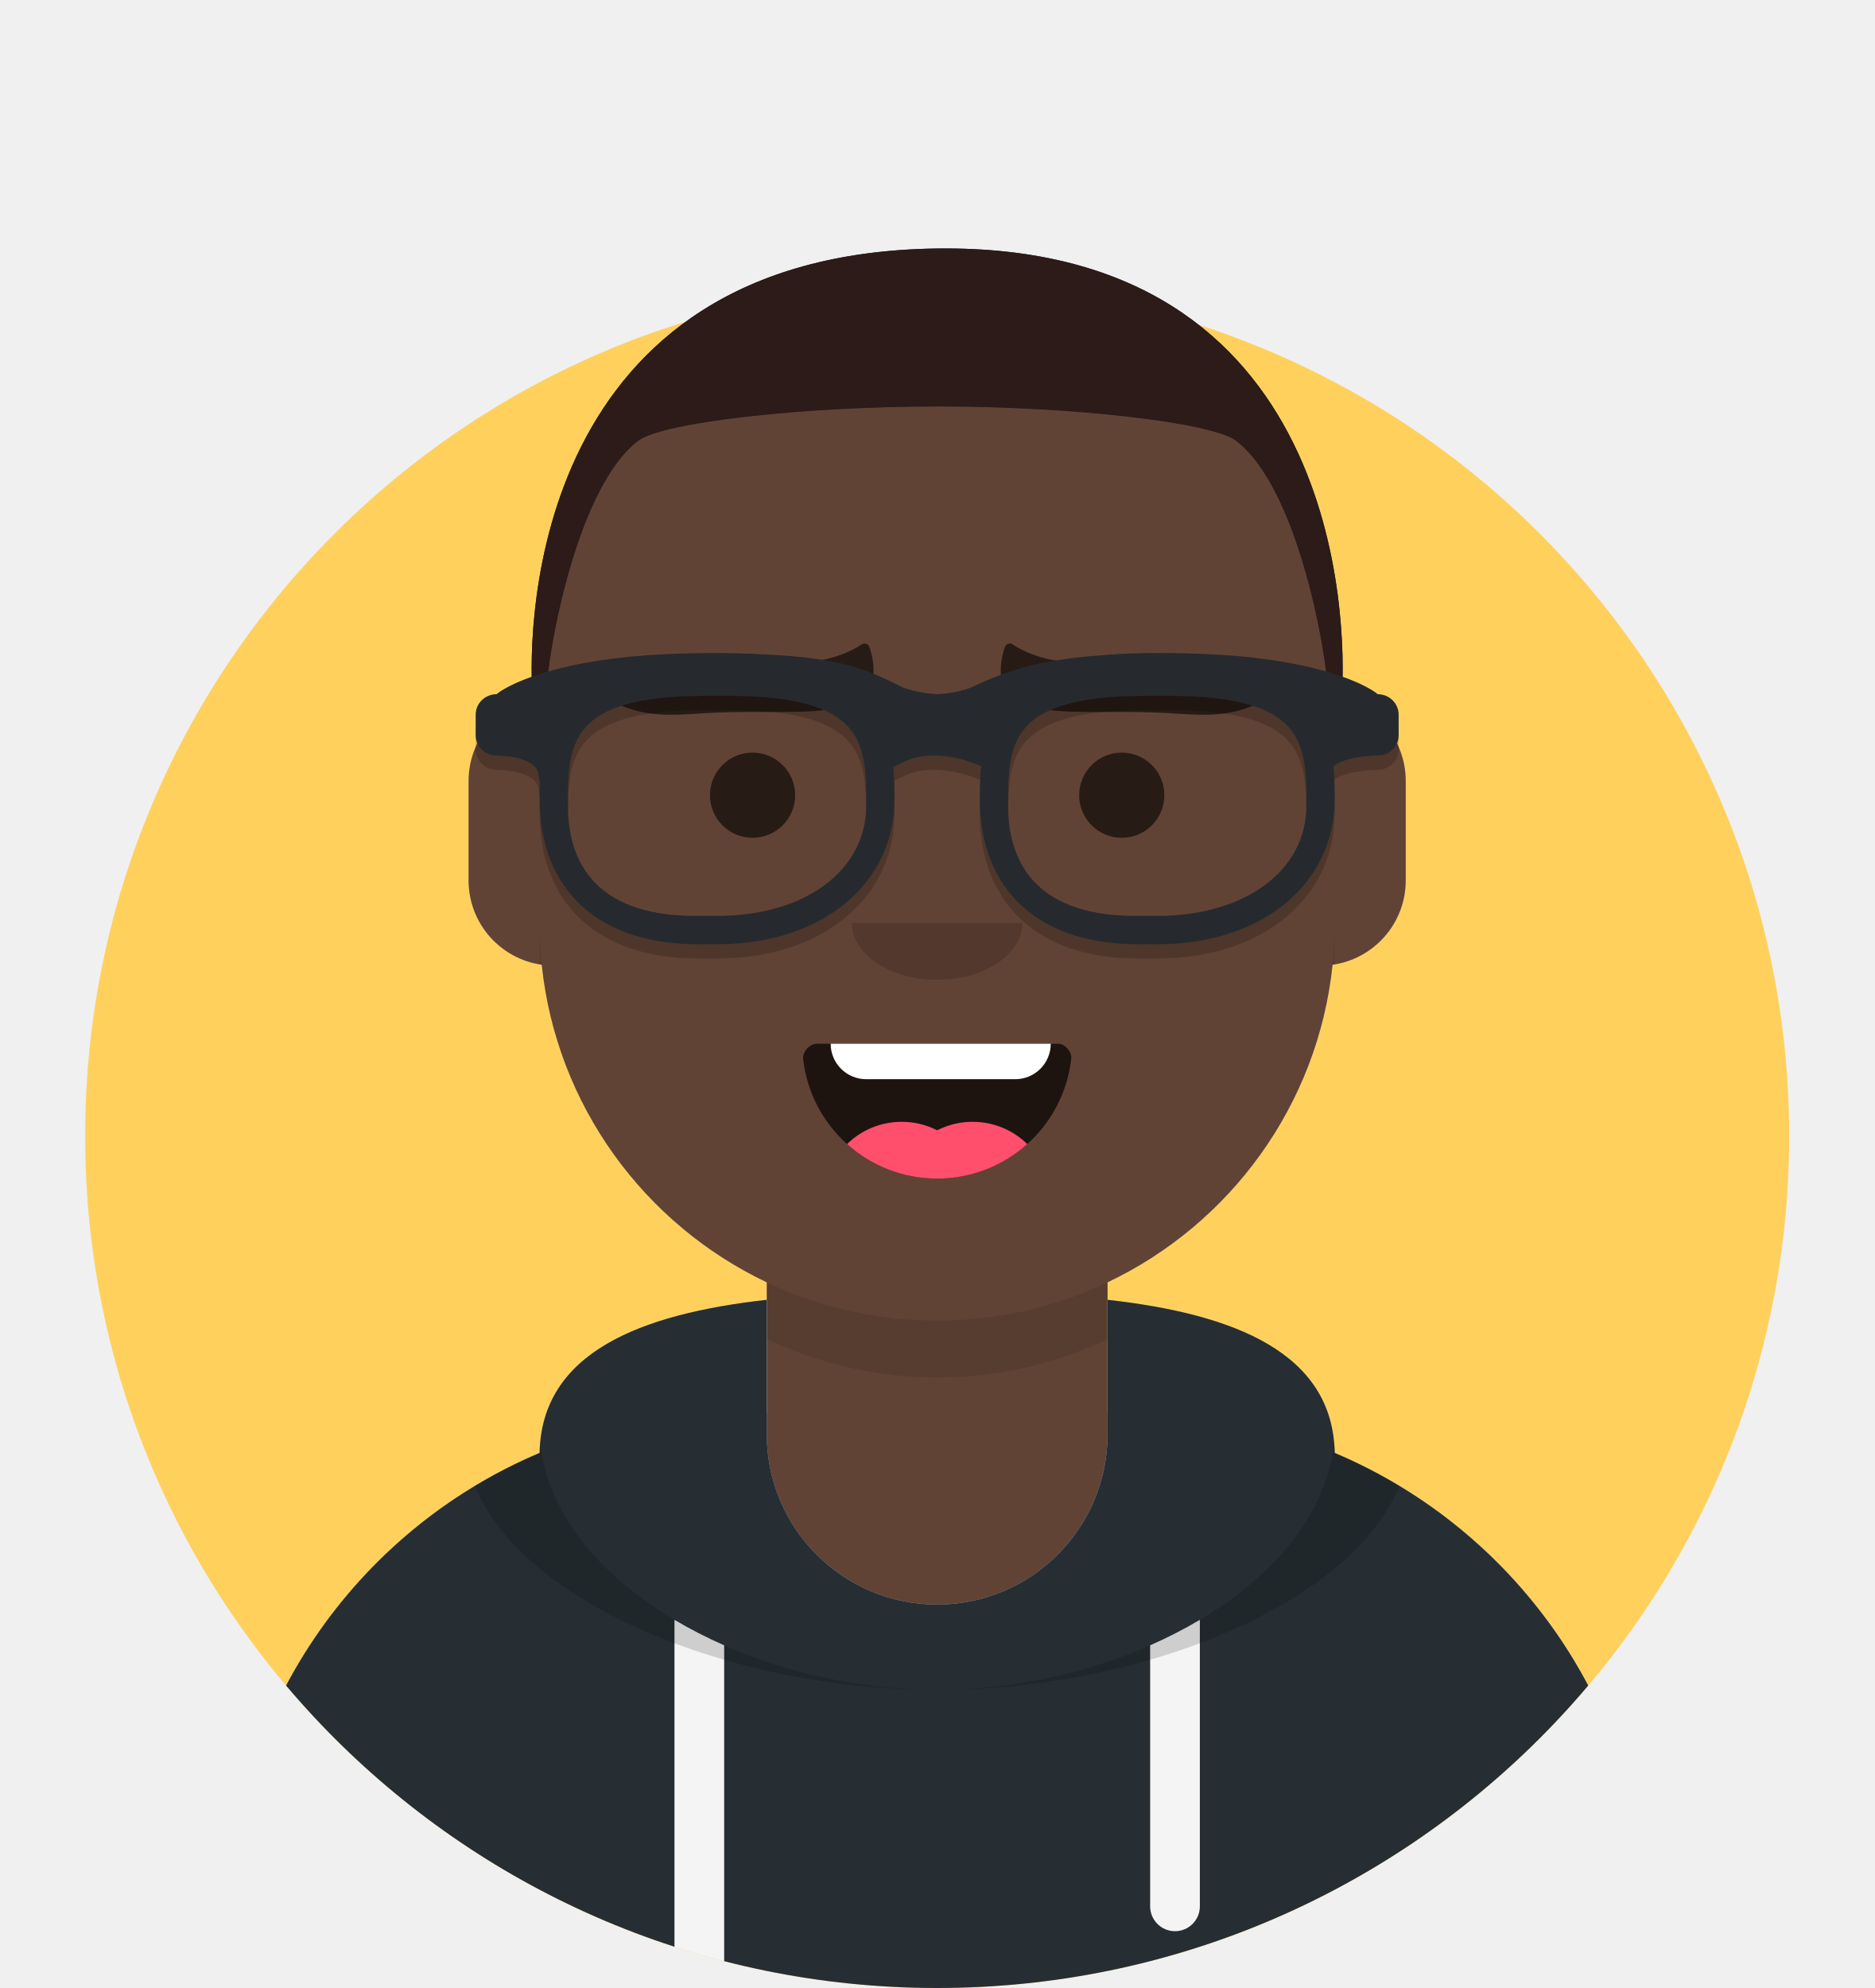
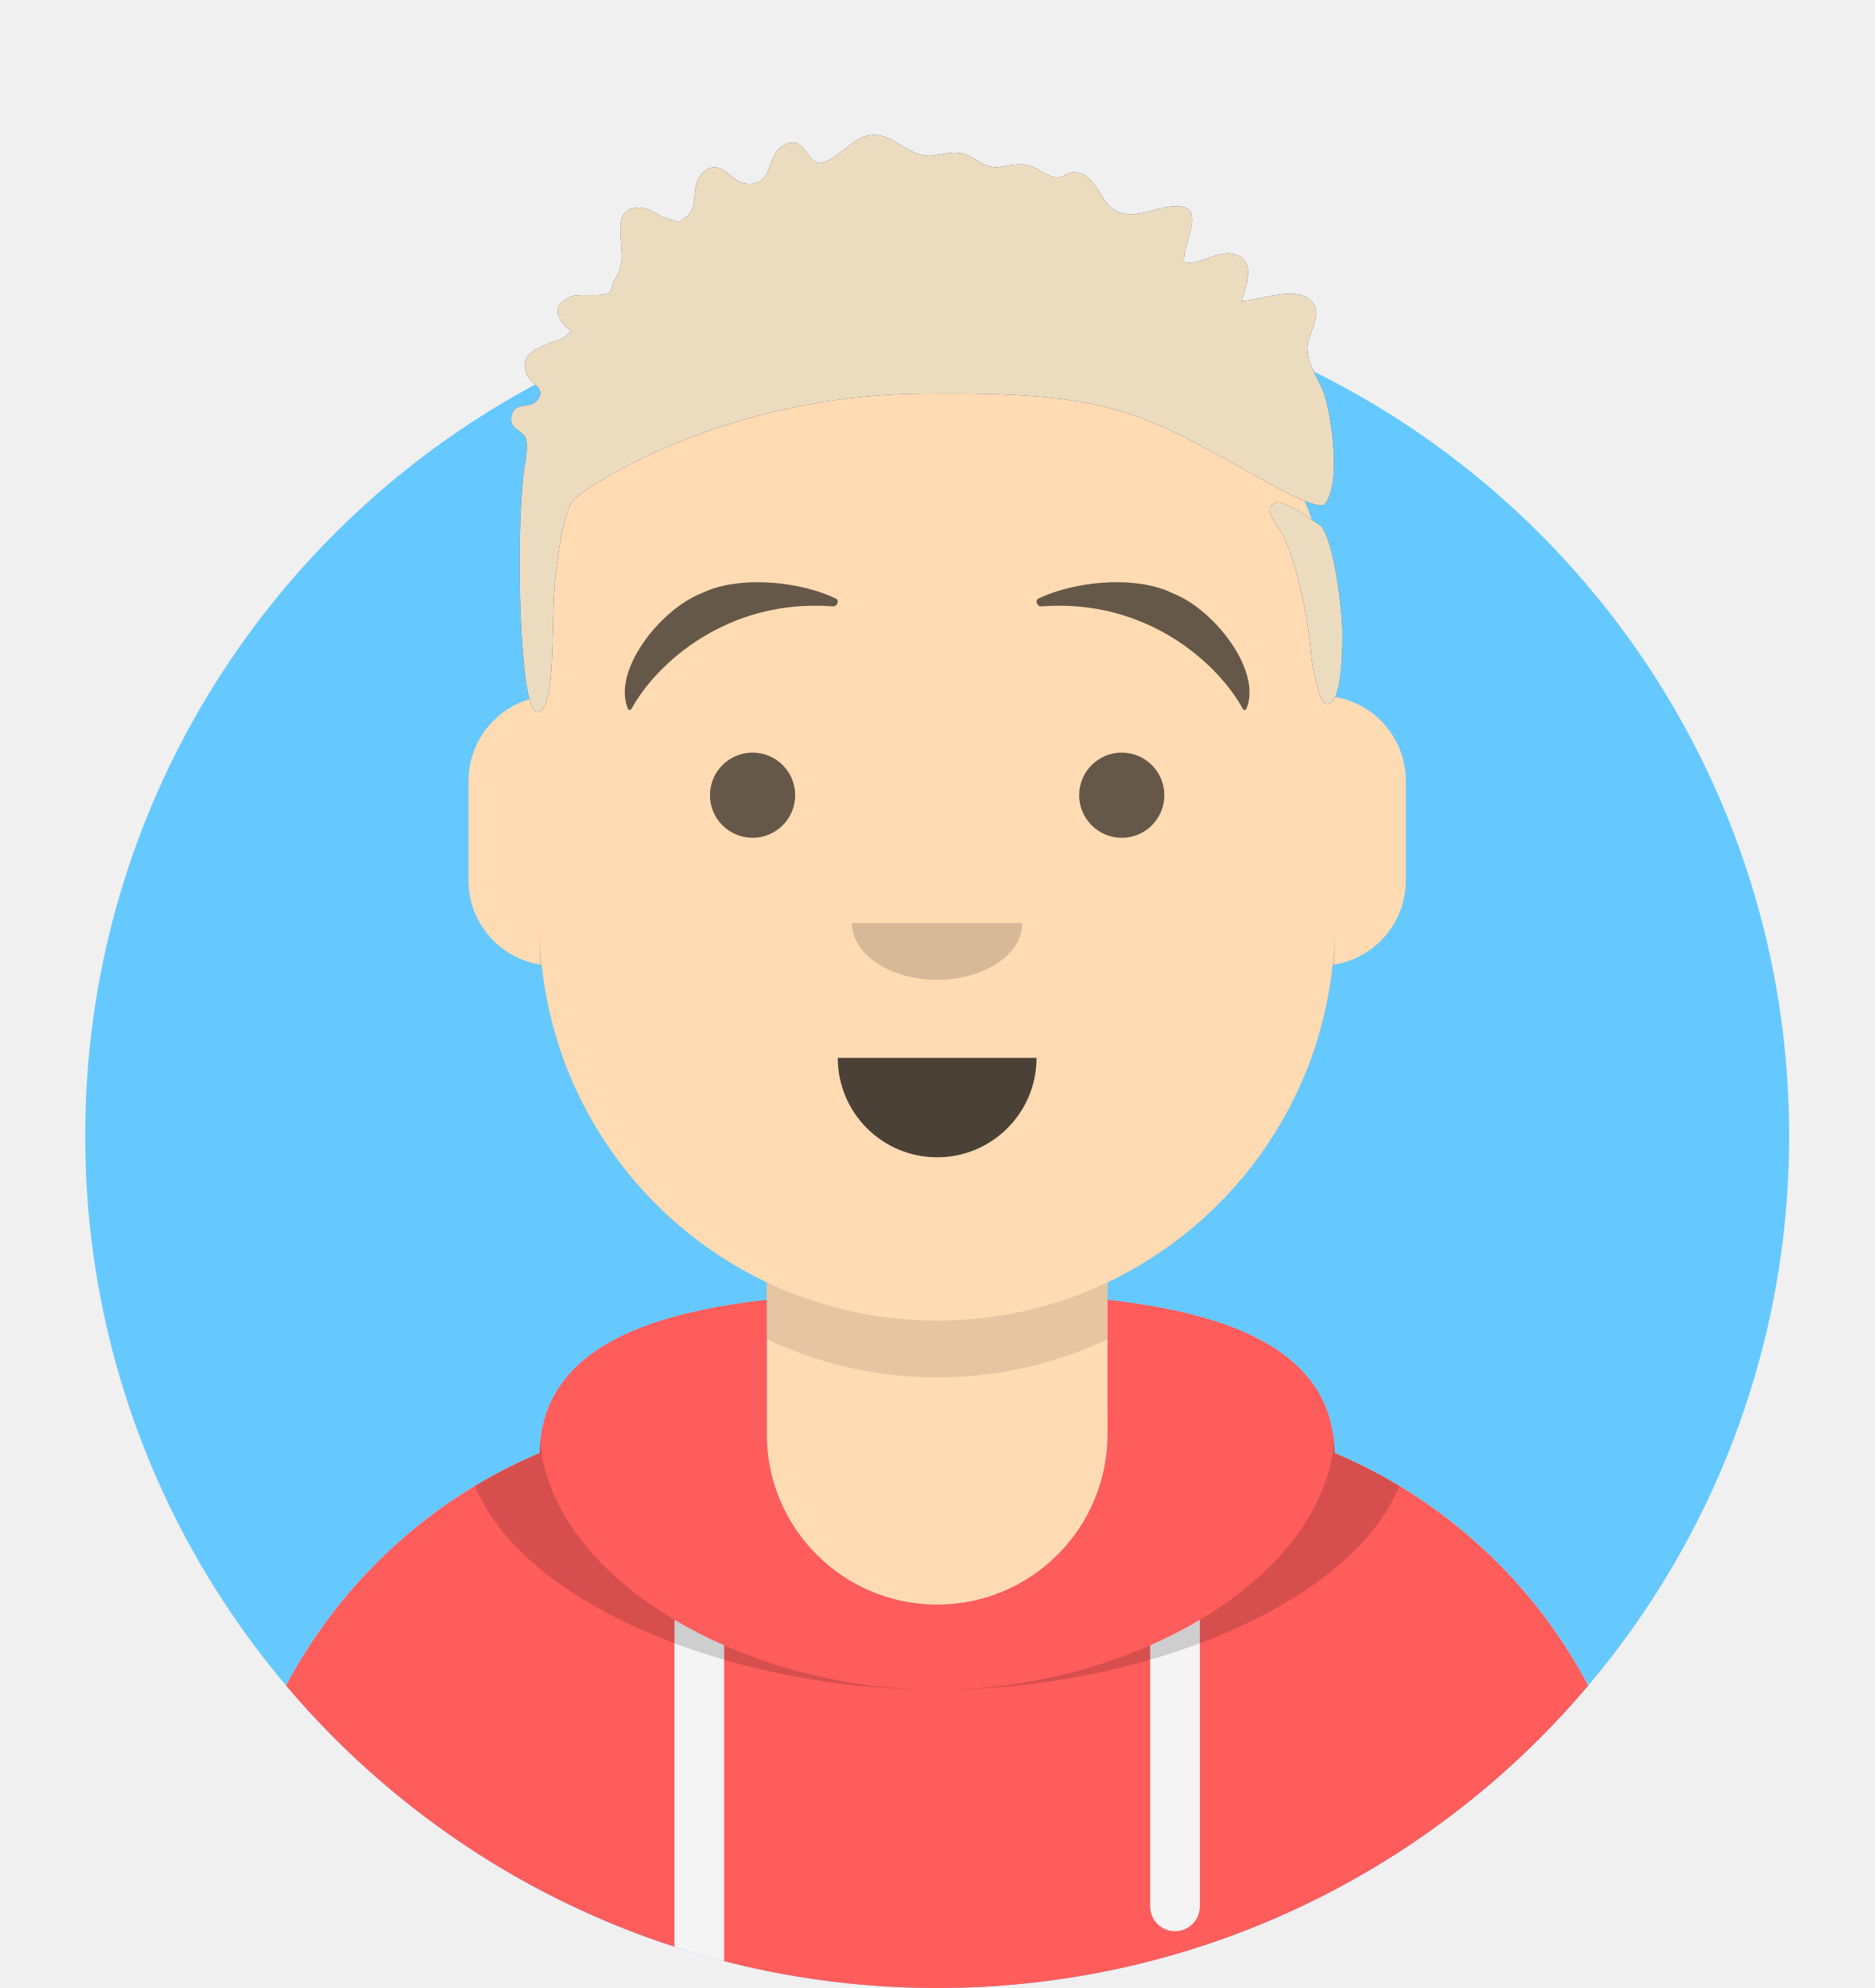
<svg xmlns="http://www.w3.org/2000/svg" xmlns:xlink="http://www.w3.org/1999/xlink" width="264px" height="280px" viewBox="0 0 264 280" version="1.1">
  <defs>
    <circle id="react-path-1" cx="120" cy="120" r="120" />
    <path d="M12,160 C12,226.274 65.726,280 132,280 C198.274,280 252,226.274 252,160 L264,160 L264,-1.42108547e-14 L-3.19744231e-14,-1.42108547e-14 L-3.19744231e-14,160 L12,160 Z" id="react-path-2" />
    <path d="M124,144.611 L124,163 L128,163 L128,163 C167.765,163 200,195.235 200,235 L200,244 L0,244 L0,235 C-4.86974701e-15,195.235 32.235,163 72,163 L72,163 L76,163 L76,144.611 C58.763,136.422 46.372,119.687 44.305,99.881 C38.48,99.058 34,94.052 34,88 L34,74 C34,68.054 38.325,63.118 44,62.166 L44,56 L44,56 C44,25.072 69.072,5.68137151e-15 100,0 L100,0 L100,0 C130.928,-5.68137151e-15 156,25.072 156,56 L156,62.166 C161.675,63.118 166,68.054 166,74 L166,88 C166,94.052 161.52,99.058 155.695,99.881 C153.628,119.687 141.237,136.422 124,144.611 Z" id="react-path-3" />
  </defs>
  <g id="Avataaar" stroke="none" stroke-width="1" fill="none" fill-rule="evenodd">
    <g transform="translate(-825, -1100)" id="Avataaar/Circle">
      <g transform="translate(825, 1100)">
        <g id="Circle" stroke-width="1" fill-rule="evenodd" transform="translate(12, 40)">
          <mask id="react-mask-4" fill="white">
            <use xlink:href="#react-path-1" />
          </mask>
          <use id="Circle-Background" fill="#E6E6E6" xlink:href="#react-path-1" />
-           <g id="Color/Palette/Blue-01" mask="url(#react-mask-4)" fill="#FFD15C">
+           <g id="Color/Palette/Blue-01" mask="url(#react-mask-4)" fill="#65C9FF">
            <rect id="🖍Color" x="0" y="0" width="240" height="240" />
          </g>
        </g>
        <mask id="react-mask-5" fill="white">
          <use xlink:href="#react-path-2" />
        </mask>
        <g id="Mask" />
        <g id="Avataaar" stroke-width="1" fill-rule="evenodd" mask="url(#react-mask-5)">
          <g id="Body" transform="translate(32, 36)">
            <mask id="react-mask-6" fill="white">
              <use xlink:href="#react-path-3" />
            </mask>
            <use fill="#D0C6AC" xlink:href="#react-path-3" />
-             <g id="Skin/👶🏽-03-Brown" mask="url(#react-mask-6)" fill="#614335">
+             <g id="Skin/👶🏽-03-Brown" mask="url(#react-mask-6)" fill="#FFDBB4">
              <g transform="translate(0, 0)" id="Color">
                <rect x="0" y="0" width="264" height="280" />
              </g>
            </g>
            <path d="M156,79 L156,102 C156,132.928 130.928,158 100,158 C69.072,158 44,132.928 44,102 L44,79 L44,94 C44,124.928 69.072,150 100,150 C130.928,150 156,124.928 156,94 L156,79 Z" id="Neck-Shadow" fill-opacity="0.1" fill="#000000" mask="url(#react-mask-6)" />
          </g>
          <g id="Clothing/Hoodie" transform="translate(0, 170)">
            <defs>
-               <path d="M108,13.071 C90.081,15.076 76.28,20.552 76.004,34.645 C50.146,45.568 32,71.165 32,100.999 L32,100.999 L32,110 L232,110 L232,100.999 C232,71.165 213.854,45.568 187.996,34.645 C187.72,20.552 173.919,15.076 156,13.071 L156,32 L156,32 C156,45.255 145.255,56 132,56 L132,56 C118.745,56 108,45.255 108,32 L108,13.071 Z" id="react-path-107" />
+               <path d="M108,13.071 C90.081,15.076 76.28,20.552 76.004,34.645 C50.146,45.568 32,71.165 32,100.999 L32,100.999 L32,110 L232,110 L232,100.999 C232,71.165 213.854,45.568 187.996,34.645 C187.72,20.552 173.919,15.076 156,13.071 L156,32 L156,32 C156,45.255 145.255,56 132,56 L132,56 C118.745,56 108,45.255 108,32 L108,13.071 Z" id="react-path-1475" />
            </defs>
-             <mask id="react-mask-108" fill="white">
-               <use xlink:href="#react-path-107" />
+             <mask id="react-mask-1476" fill="white">
+               <use xlink:href="#react-path-1475" />
            </mask>
-             <use id="Hoodie" fill="#B7C1DB" fill-rule="evenodd" xlink:href="#react-path-107" />
-             <g id="Color/Palette/Gray-01" mask="url(#react-mask-108)" fill-rule="evenodd" fill="#262E33">
+             <use id="Hoodie" fill="#B7C1DB" fill-rule="evenodd" xlink:href="#react-path-1475" />
+             <g id="Color/Palette/Gray-01" mask="url(#react-mask-1476)" fill-rule="evenodd" fill="#FF5C5C">
              <rect id="🖍Color" x="0" y="0" width="264" height="110" />
            </g>
-             <path d="M102,61.739 L102,110 L95,110 L95,58.15 C97.204,59.46 99.547,60.661 102,61.739 Z M169,58.15 L169,98.5 C169,100.433 167.433,102 165.5,102 C163.567,102 162,100.433 162,98.5 L162,61.739 C164.453,60.661 166.796,59.46 169,58.15 Z" id="Straps" fill="#F4F4F4" fill-rule="evenodd" mask="url(#react-mask-108)" />
-             <path d="M90.96,12.724 C75.909,15.571 65.5,21.243 65.5,32.308 C65.5,52.02 98.538,68 132,68 C165.462,68 198.5,52.02 198.5,32.308 C198.5,21.243 188.091,15.571 173.04,12.724 C182.125,16.074 188,21.706 188,31.077 C188,51.469 160.179,68 132,68 C103.821,68 76,51.469 76,31.077 C76,21.706 81.875,16.074 90.96,12.724 Z" id="Shadow" fill-opacity="0.16" fill="#000000" fill-rule="evenodd" mask="url(#react-mask-108)" />
+             <path d="M102,61.739 L102,110 L95,110 L95,58.15 C97.204,59.46 99.547,60.661 102,61.739 Z M169,58.15 L169,98.5 C169,100.433 167.433,102 165.5,102 C163.567,102 162,100.433 162,98.5 L162,61.739 C164.453,60.661 166.796,59.46 169,58.15 Z" id="Straps" fill="#F4F4F4" fill-rule="evenodd" mask="url(#react-mask-1476)" />
+             <path d="M90.96,12.724 C75.909,15.571 65.5,21.243 65.5,32.308 C65.5,52.02 98.538,68 132,68 C165.462,68 198.5,52.02 198.5,32.308 C198.5,21.243 188.091,15.571 173.04,12.724 C182.125,16.074 188,21.706 188,31.077 C188,51.469 160.179,68 132,68 C103.821,68 76,51.469 76,31.077 C76,21.706 81.875,16.074 90.96,12.724 Z" id="Shadow" fill-opacity="0.16" fill="#000000" fill-rule="evenodd" mask="url(#react-mask-1476)" />
          </g>
          <g id="Face" transform="translate(76, 82)" fill="#000000">
-             <g id="Mouth/Smile" transform="translate(2, 52)">
-               <defs>
-                 <path d="M35.118,15.128 C36.176,24.62 44.226,32 54,32 C63.804,32 71.874,24.574 72.892,15.04 C72.974,14.273 72.117,13 71.043,13 C56.149,13 44.738,13 37.087,13 C36.007,13 35.012,14.178 35.118,15.128 Z" id="react-path-99" />
-               </defs>
-               <mask id="react-mask-100" fill="white">
-                 <use xlink:href="#react-path-99" />
-               </mask>
-               <use id="Mouth" fill-opacity="0.7" fill="#000000" fill-rule="evenodd" xlink:href="#react-path-99" />
-               <rect id="Teeth" fill="#FFFFFF" fill-rule="evenodd" mask="url(#react-mask-100)" x="39" y="2" width="31" height="16" rx="5" />
-               <g id="Tongue" stroke-width="1" fill-rule="evenodd" mask="url(#react-mask-100)" fill="#FF4F6D">
-                 <g transform="translate(38, 24)">
-                   <circle cx="11" cy="11" r="11" />
-                   <circle cx="21" cy="11" r="11" />
-                 </g>
-               </g>
+             <g id="Mouth/Default" transform="translate(2, 52)" fill-opacity="0.7">
+               <path d="M40,15 C40,22.732 46.268,29 54,29 L54,29 C61.732,29 68,22.732 68,15" id="Mouth" />
            </g>
            <g id="Nose/Default" transform="translate(28, 40)" fill-opacity="0.16">
              <path d="M16,8 C16,12.418 21.373,16 28,16 L28,16 C34.627,16 40,12.418 40,8" id="Nose" />
            </g>
            <g id="Eyes/Default-😀" transform="translate(0, 8)" fill-opacity="0.6">
              <circle id="Eye" cx="30" cy="22" r="6" />
              <circle id="Eye" cx="82" cy="22" r="6" />
            </g>
-             <g id="Eyebrow/Natural/Flat-Natural" fill-opacity="0.6">
-               <path d="M38.569,10.702 C33.587,11.238 28.655,11.134 23.656,11.101 C19.823,11.076 15.92,10.689 12.325,12.509 C11.636,12.857 7.877,14.945 8.003,16.011 C8.104,16.863 12.013,18.064 12.717,18.284 C16.428,19.445 19.924,18.928 23.687,18.57 C28.302,18.132 32.914,18.175 37.532,17.874 C40.642,17.672 45.422,16.977 46.829,13.148 C47.253,11.995 46.815,9.734 46.307,8.506 C46.105,8.018 45.563,7.85 45.169,8.149 C43.756,9.222 40.985,10.443 38.569,10.702" id="Fill-10" transform="translate(27.5, 13.5) rotate(2) translate(-27.5, -13.5) " />
-               <path d="M95.569,10.702 C90.587,11.238 85.655,11.134 80.656,11.101 C76.823,11.076 72.92,10.689 69.325,12.509 C68.636,12.857 64.877,14.945 65.003,16.011 C65.104,16.863 69.013,18.064 69.717,18.284 C73.428,19.445 76.924,18.928 80.687,18.57 C85.302,18.132 89.914,18.175 94.532,17.874 C97.642,17.672 102.422,16.977 103.829,13.148 C104.253,11.995 103.815,9.734 103.307,8.506 C103.105,8.018 102.563,7.85 102.169,8.149 C100.756,9.222 97.985,10.443 95.569,10.702" id="Fill-10" transform="translate(84.5, 13.5) scale(-1, 1) rotate(2) translate(-84.5, -13.5) " />
+             <g id="Eyebrow/Natural/Raised-Excited-Natural" fill-opacity="0.6">
+               <path d="M22.766,1.578 L23.677,1.176 C28.919,-0.905 36.865,-0.033 41.723,2.299 C42.29,2.571 41.902,3.452 41.321,3.407 C26.402,2.256 16.358,11.553 12.946,17.847 C12.845,18.034 12.539,18.055 12.464,17.881 C10.156,12.562 16.913,3.896 22.766,1.578 Z" id="Eye-Browse-Reddit" />
+               <path d="M80.766,1.578 L81.677,1.176 C86.919,-0.905 94.865,-0.033 99.723,2.299 C100.29,2.571 99.902,3.452 99.321,3.407 C84.402,2.256 74.358,11.553 70.946,17.847 C70.845,18.034 70.539,18.055 70.464,17.881 C68.156,12.562 74.913,3.896 80.766,1.578 Z" id="Eye-Browse-Reddit" transform="translate(85, 9) scale(-1, 1) translate(-85, -9) " />
            </g>
          </g>
          <g id="Top" stroke-width="1" fill-rule="evenodd">
            <defs>
-               <rect id="react-path-310" x="0" y="0" width="264" height="280" />
-               <path d="M1,64 C1.347,65.488 2.673,65.223 3,64 C2.537,62.446 6.296,35.248 16,28 C19.618,25.483 39.008,23.232 58.313,23.246 C77.409,23.259 96.421,25.511 100,28 C109.704,35.248 113.463,62.446 113,64 C113.327,65.223 114.653,65.488 115,64 C115.719,53.702 115,0.274 58,1 C1,1.726 0.281,53.702 1,64 Z" id="react-path-311" />
-               <filter x="-0.8%" y="-2.0%" width="101.5%" height="108.0%" filterUnits="objectBoundingBox" id="react-filter-307">
-                 <feOffset dx="0" dy="2" in="SourceAlpha" result="shadowOffsetOuter1" />
-                 <feColorMatrix values="0 0 0 0 0   0 0 0 0 0   0 0 0 0 0  0 0 0 0.16 0" type="matrix" in="shadowOffsetOuter1" result="shadowMatrixOuter1" />
-                 <feMerge>
-                   <feMergeNode in="shadowMatrixOuter1" />
-                   <feMergeNode in="SourceGraphic" />
-                 </feMerge>
-               </filter>
+               <rect id="react-path-1565" x="0" y="0" width="264" height="280" />
+               <path d="M65.18,77.737 C67.363,76.105 80.407,75.479 82.758,74.089 C83.492,73.655 84.061,73.216 84.5,72.78 C84.939,73.216 85.509,73.655 86.242,74.089 C88.593,75.479 101.637,76.105 103.82,77.737 C106.03,79.391 107.644,83.185 107.467,86.151 C107.255,89.71 103.361,98.203 93.672,99.181 C91.558,96.828 88.237,95.31 84.5,95.31 C80.763,95.31 77.442,96.828 75.328,99.181 C65.639,98.203 61.745,89.71 61.533,86.151 C61.357,83.185 62.97,79.391 65.18,77.737 M103.142,94.906 C103.143,94.906 103.145,94.905 103.146,94.905 C103.144,94.905 103.143,94.906 103.142,94.906 M65.845,94.901 C65.849,94.903 65.857,94.906 65.862,94.908 C65.857,94.906 65.851,94.903 65.845,94.901 M144.863,55.985 C144.474,50.03 143.278,44.152 142.234,38.286 C141.953,36.707 140.424,26 139.735,26 C139.502,35.109 138.702,44.08 137.67,53.139 C137.361,55.848 137.038,58.556 136.825,61.274 C136.654,63.47 136.96,66.122 136.428,68.246 C135.749,70.952 132.348,73.478 129.703,74.411 C123.103,76.737 117.598,67.108 111.961,64.291 C104.643,60.635 92.064,59.764 84.582,64.53 C76.936,59.764 64.357,60.635 57.039,64.291 C51.402,67.108 45.897,76.737 39.297,74.411 C36.652,73.478 33.25,70.952 32.572,68.246 C32.04,66.122 32.346,63.47 32.175,61.274 C31.962,58.556 31.639,55.848 31.33,53.139 C30.298,44.08 29.497,35.109 29.265,26 C28.576,26 27.047,36.707 26.766,38.286 C25.722,44.152 24.526,50.03 24.138,55.985 C23.739,62.105 24.215,68.167 25.47,74.163 C26.069,77.028 26.769,79.876 27.519,82.704 C28.353,85.847 27.199,91.966 27.572,95.192 C28.279,101.296 31.154,113.2 34.383,118.451 C35.944,120.989 37.773,122.574 39.816,124.619 C41.783,126.588 42.604,129.64 44.726,131.737 C48.682,135.645 54.446,137.971 60.366,138.543 C65.677,143.05 74.506,146 84.5,146 C94.495,146 103.323,143.05 108.635,138.543 C114.554,137.971 120.318,135.645 124.274,131.737 C126.396,129.64 127.217,126.588 129.184,124.619 C131.226,122.574 133.056,120.989 134.617,118.451 C137.846,113.2 140.721,101.296 141.428,95.192 C141.801,91.966 140.647,85.847 141.481,82.704 C142.232,79.876 142.931,77.028 143.531,74.163 C144.785,68.167 145.261,62.105 144.863,55.985 Z" id="react-path-1566" />
+               <path d="M185.832,73.929 C187.589,74.917 188.98,84.828 189.048,88.618 C189.09,90.956 189.127,99.874 186.654,99.103 C185.901,98.868 184.752,94.147 184.588,91.384 C184.425,88.621 182.855,79.22 180.447,74.895 C179.896,73.906 178.321,72.171 179.002,71.335 C179.846,70.298 180.666,70.9 181.697,71.315 C182.812,71.764 185.634,73.818 185.832,73.929 Z M186.637,70.957 C185.891,71.919 180.796,69.218 178.671,68.044 C160.826,58.184 157.362,55.049 129.246,55.458 C101.13,55.867 81.867,69.04 80.784,70.387 C80.03,71.325 79.068,73.828 78.276,80.801 C77.485,87.773 78.495,100.278 75.63,100.263 C73.192,100.25 72.661,76.477 73.714,67.046 C73.875,65.598 74.498,63.008 74.047,61.706 C73.653,60.568 71.725,60.571 72.033,58.675 C72.383,56.517 74.558,57.589 75.506,56.557 C77.301,54.603 74.532,54.14 74.073,52.431 C73.391,49.889 75.363,49.234 77.14,48.431 C79.106,47.544 78.85,48.323 80.446,46.585 C78.315,45.022 77.544,42.894 80.462,41.752 C81.702,41.267 84.927,41.909 85.898,41.18 C86.151,40.99 86.251,39.901 86.407,39.678 C87.958,37.459 87.576,35.853 87.418,33.362 C87.289,31.324 87.306,29.453 89.747,29.25 C91.375,29.114 92.699,30.444 94.158,30.836 C95.777,31.271 95.169,31.588 96.437,30.715 C98.663,29.182 97.148,26.194 98.913,24.412 C101.336,21.966 102.924,25.551 104.869,25.822 C109.091,26.41 107.736,22.122 110.236,20.55 C113.224,18.674 113.513,22.801 115.379,22.948 C116.996,23.075 119.908,19.955 121.317,19.373 C125.5,17.647 127.572,22.504 131.554,21.884 C134.443,21.435 135.223,21.068 137.831,22.712 C140.362,24.307 140.963,23.166 143.829,23.144 C145.854,23.128 147.094,24.82 148.788,24.997 C149.632,25.085 150.441,24.205 151.348,24.26 C154.585,24.457 154.79,28.643 157.362,29.796 C159.712,30.849 162.474,29.369 164.807,29.095 C170.497,28.428 166.6,33.743 166.761,36.915 C168.994,37.436 171.262,35.351 173.485,35.735 C176.987,36.339 175.665,39.968 174.853,42.414 C177.28,42.371 183.613,39.678 185.185,43.122 C185.995,44.898 184.107,47.269 184.138,49.074 C184.181,51.616 186.049,53.719 186.709,56.124 C187.601,59.371 188.872,68.074 186.637,70.957 Z" id="react-path-1567" />
            </defs>
-             <mask id="react-mask-308" fill="white">
-               <use xlink:href="#react-path-310" />
+             <mask id="react-mask-1564" fill="white">
+               <use xlink:href="#react-path-1565" />
            </mask>
            <g id="Mask" />
-             <g id="Top/Short-Hair/The-Caesar" mask="url(#react-mask-308)">
+             <g id="Top/Short-Hair/Dreads-01" mask="url(#react-mask-1564)">
              <g transform="translate(-1, 0)">
-                 <g id="Hair" stroke-width="1" fill-rule="evenodd" transform="translate(75, 34)">
-                   <mask id="react-mask-309" fill="white">
-                     <use xlink:href="#react-path-311" />
+                 <g id="Hair" stroke-width="1" fill-rule="evenodd" transform="translate(1, 0)">
+                   <mask id="react-mask-1563" fill="white">
+                     <use xlink:href="#react-path-1567" />
                  </mask>
-                   <use id="Caesar" fill="#28354B" xlink:href="#react-path-311" />
-                   <g id="Skin/👶🏽-03-Brown" mask="url(#react-mask-309)" fill="#2C1B18">
+                   <use id="Dreads-With-Cut" fill="#2E3257" xlink:href="#react-path-1567" />
+                   <g id="Skin/👶🏽-03-Brown" mask="url(#react-mask-1563)" fill="#ECDCBF">
                    <g transform="translate(0, 0) " id="Color">
                      <rect x="0" y="0" width="264" height="280" />
                    </g>
-                   </g>
-                 </g>
-                 <g id="Top/_Resources/Prescription-02" fill="none" transform="translate(62, 85)" stroke-width="1">
-                   <defs>
-                     <filter x="-0.8%" y="-2.4%" width="101.5%" height="109.8%" filterUnits="objectBoundingBox" id="react-filter-312">
-                       <feOffset dx="0" dy="2" in="SourceAlpha" result="shadowOffsetOuter1" />
-                       <feColorMatrix values="0 0 0 0 0   0 0 0 0 0   0 0 0 0 0  0 0 0 0.2 0" type="matrix" in="shadowOffsetOuter1" result="shadowMatrixOuter1" />
-                       <feMerge>
-                         <feMergeNode in="shadowMatrixOuter1" />
-                         <feMergeNode in="SourceGraphic" />
-                       </feMerge>
-                     </filter>
-                   </defs>
-                   <g id="Wayfarers" filter="url(#react-filter-312)" transform="translate(6, 7)" fill="#252C2F">
-                     <path d="M34,41 L31.242,41 C17.315,41 9,33.336 9,20.5 C9,10.127 10.817,0 32.53,0 L35.47,0 C57.183,0 59,10.127 59,20.5 C59,32.569 48.721,41 34,41 Z M32.385,6 C13,6 13,12.841 13,21.502 C13,28.572 16.116,37 30.971,37 L34,37 C46.365,37 55,30.627 55,21.502 C55,12.841 55,6 35.615,6 L32.385,6 Z" id="Left" fill-rule="nonzero" />
-                     <path d="M96,41 L93.242,41 C79.315,41 71,33.336 71,20.5 C71,10.127 72.817,0 94.53,0 L97.47,0 C119.183,0 121,10.127 121,20.5 C121,32.569 110.721,41 96,41 Z M94.385,6 C75,6 75,12.841 75,21.502 C75,28.572 78.119,37 92.971,37 L96,37 C108.365,37 117,30.627 117,21.502 C117,12.841 117,6 97.615,6 L94.385,6 Z" id="Right" fill-rule="nonzero" />
-                     <path d="M2.955,5.772 C3.646,5.096 11.21,0 32.5,0 C50.351,0 54.13,1.853 59.85,4.652 L60.269,4.859 C60.667,4.999 62.7,5.69 65.079,5.766 C67.246,5.673 69.1,5.085 69.642,4.897 C76.17,1.722 82.561,0 97.5,0 C118.79,0 126.354,5.096 127.045,5.772 C128.679,5.772 130,7.062 130,8.657 L130,11.543 C130,13.139 128.679,14.429 127.045,14.429 C127.045,14.429 120.144,14.429 120.144,17.315 C120.144,20.2 118.182,13.139 118.182,11.543 L118.182,8.732 C114.579,7.353 108.128,4.786 97.5,4.786 C85.658,4.786 79.761,6.886 74.702,8.971 L74.759,9.108 L74.756,11.094 L72.539,16.444 L69.8,15.361 C69.556,15.264 69.028,15.09 68.296,14.91 C66.256,14.407 64.159,14.254 62.304,14.634 C61.624,14.774 60.992,14.984 60.413,15.267 L57.77,16.558 L55.127,11.396 L55.244,9.102 L55.325,8.907 C50.962,6.874 46.939,4.786 32.5,4.786 C21.872,4.786 15.422,7.352 11.818,8.731 L11.818,11.543 C11.818,13.139 8.864,20.2 8.864,17.315 C8.864,14.429 2.955,14.429 2.955,14.429 C1.324,14.429 0,13.139 0,11.543 L0,8.657 C0,7.062 1.324,5.772 2.955,5.772 Z" id="Stuff" fill-rule="nonzero" />
                  </g>
                </g>
              </g>
            </g>
          </g>
        </g>
      </g>
    </g>
  </g>
</svg>
